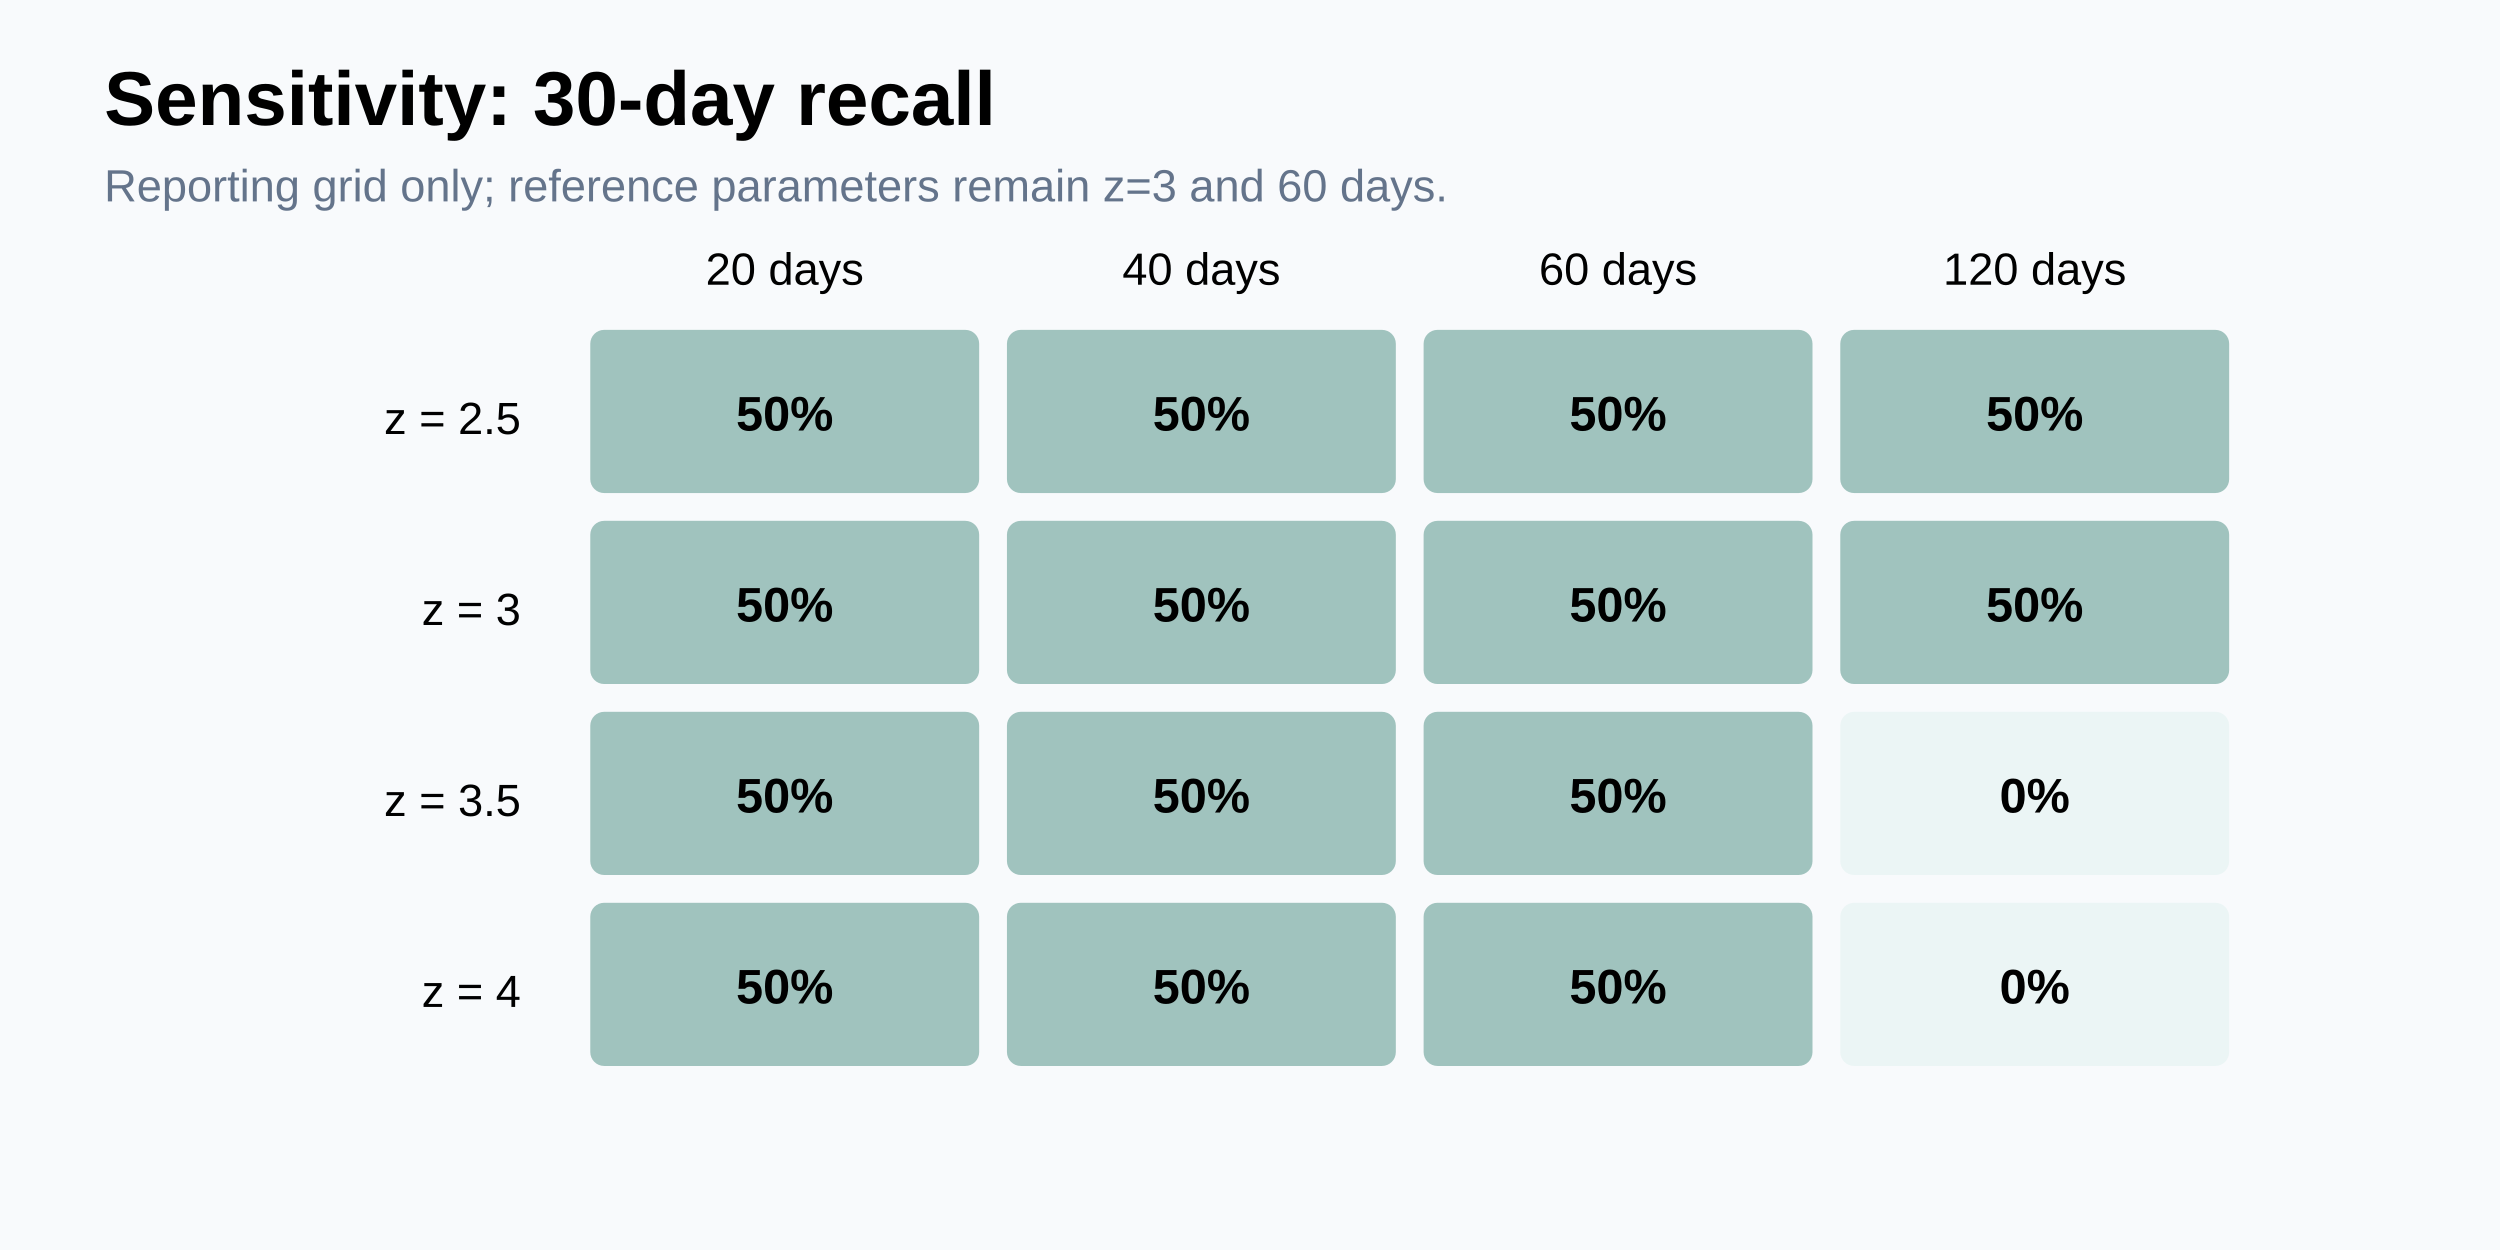
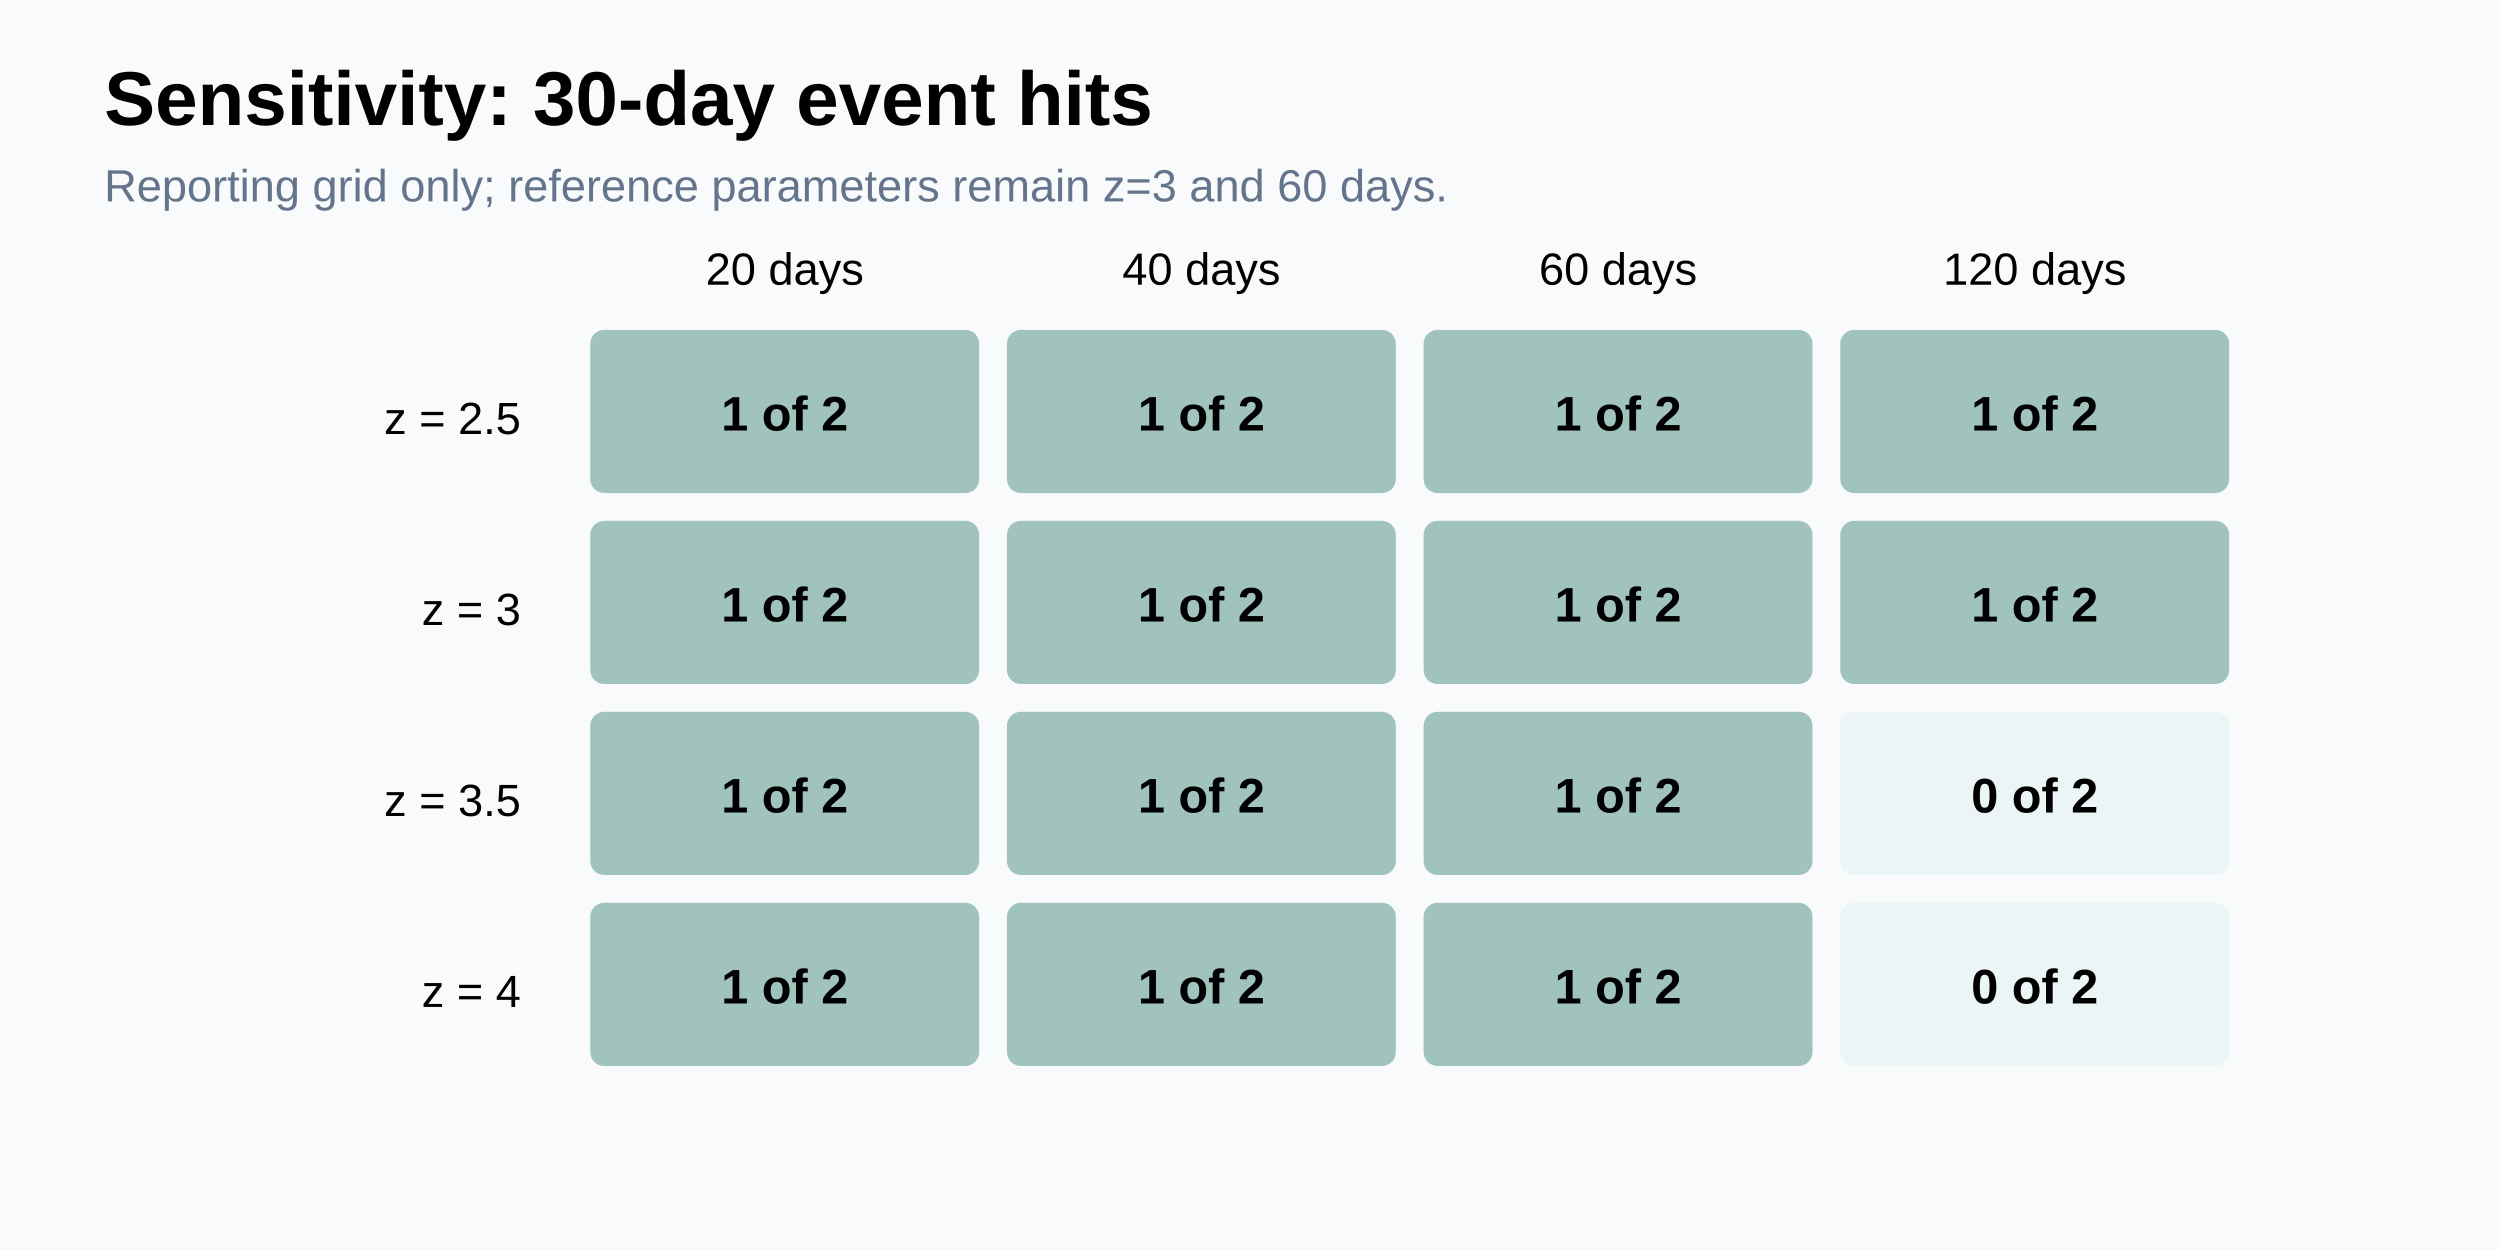
<svg xmlns="http://www.w3.org/2000/svg" width="720" height="360">
  <rect width="100%" height="100%" fill="#f8fafc" />
-   <text x="30" y="36" font-family="Arial" font-size="22" font-weight="700">Sensitivity: 30-day recall</text>
+   <text x="30" y="36" font-family="Arial" font-size="22" font-weight="700">Sensitivity: 30-day event hits</text>
  <text x="30" y="58" font-family="Arial" font-size="13" fill="#64748b">Reporting grid only; reference parameters remain z=3 and 60 days.</text>
  <text x="226" y="82" text-anchor="middle" font-family="Arial" font-size="13">20 days</text>
  <text x="346" y="82" text-anchor="middle" font-family="Arial" font-size="13">40 days</text>
  <text x="466" y="82" text-anchor="middle" font-family="Arial" font-size="13">60 days</text>
  <text x="586" y="82" text-anchor="middle" font-family="Arial" font-size="13">120 days</text>
  <text x="150" y="125" text-anchor="end" font-family="Arial" font-size="13">z = 2.5</text>
  <text x="150" y="180" text-anchor="end" font-family="Arial" font-size="13">z = 3</text>
  <text x="150" y="235" text-anchor="end" font-family="Arial" font-size="13">z = 3.5</text>
  <text x="150" y="290" text-anchor="end" font-family="Arial" font-size="13">z = 4</text>
  <rect x="170" y="95" width="112" height="47" rx="4" fill="rgb(160,195,190)" />
-   <text x="226" y="124" text-anchor="middle" font-family="Arial" font-size="14" font-weight="700">50%</text>
+   <text x="226" y="124" text-anchor="middle" font-family="Arial" font-size="14" font-weight="700">1 of 2</text>
  <rect x="290" y="95" width="112" height="47" rx="4" fill="rgb(160,195,190)" />
-   <text x="346" y="124" text-anchor="middle" font-family="Arial" font-size="14" font-weight="700">50%</text>
+   <text x="346" y="124" text-anchor="middle" font-family="Arial" font-size="14" font-weight="700">1 of 2</text>
  <rect x="410" y="95" width="112" height="47" rx="4" fill="rgb(160,195,190)" />
-   <text x="466" y="124" text-anchor="middle" font-family="Arial" font-size="14" font-weight="700">50%</text>
+   <text x="466" y="124" text-anchor="middle" font-family="Arial" font-size="14" font-weight="700">1 of 2</text>
  <rect x="530" y="95" width="112" height="47" rx="4" fill="rgb(160,195,190)" />
-   <text x="586" y="124" text-anchor="middle" font-family="Arial" font-size="14" font-weight="700">50%</text>
+   <text x="586" y="124" text-anchor="middle" font-family="Arial" font-size="14" font-weight="700">1 of 2</text>
  <rect x="170" y="150" width="112" height="47" rx="4" fill="rgb(160,195,190)" />
-   <text x="226" y="179" text-anchor="middle" font-family="Arial" font-size="14" font-weight="700">50%</text>
+   <text x="226" y="179" text-anchor="middle" font-family="Arial" font-size="14" font-weight="700">1 of 2</text>
  <rect x="290" y="150" width="112" height="47" rx="4" fill="rgb(160,195,190)" />
-   <text x="346" y="179" text-anchor="middle" font-family="Arial" font-size="14" font-weight="700">50%</text>
+   <text x="346" y="179" text-anchor="middle" font-family="Arial" font-size="14" font-weight="700">1 of 2</text>
  <rect x="410" y="150" width="112" height="47" rx="4" fill="rgb(160,195,190)" />
-   <text x="466" y="179" text-anchor="middle" font-family="Arial" font-size="14" font-weight="700">50%</text>
+   <text x="466" y="179" text-anchor="middle" font-family="Arial" font-size="14" font-weight="700">1 of 2</text>
  <rect x="530" y="150" width="112" height="47" rx="4" fill="rgb(160,195,190)" />
-   <text x="586" y="179" text-anchor="middle" font-family="Arial" font-size="14" font-weight="700">50%</text>
+   <text x="586" y="179" text-anchor="middle" font-family="Arial" font-size="14" font-weight="700">1 of 2</text>
  <rect x="170" y="205" width="112" height="47" rx="4" fill="rgb(160,195,190)" />
-   <text x="226" y="234" text-anchor="middle" font-family="Arial" font-size="14" font-weight="700">50%</text>
+   <text x="226" y="234" text-anchor="middle" font-family="Arial" font-size="14" font-weight="700">1 of 2</text>
  <rect x="290" y="205" width="112" height="47" rx="4" fill="rgb(160,195,190)" />
-   <text x="346" y="234" text-anchor="middle" font-family="Arial" font-size="14" font-weight="700">50%</text>
+   <text x="346" y="234" text-anchor="middle" font-family="Arial" font-size="14" font-weight="700">1 of 2</text>
  <rect x="410" y="205" width="112" height="47" rx="4" fill="rgb(160,195,190)" />
-   <text x="466" y="234" text-anchor="middle" font-family="Arial" font-size="14" font-weight="700">50%</text>
+   <text x="466" y="234" text-anchor="middle" font-family="Arial" font-size="14" font-weight="700">1 of 2</text>
  <rect x="530" y="205" width="112" height="47" rx="4" fill="rgb(235,245,245)" />
-   <text x="586" y="234" text-anchor="middle" font-family="Arial" font-size="14" font-weight="700">0%</text>
+   <text x="586" y="234" text-anchor="middle" font-family="Arial" font-size="14" font-weight="700">0 of 2</text>
  <rect x="170" y="260" width="112" height="47" rx="4" fill="rgb(160,195,190)" />
-   <text x="226" y="289" text-anchor="middle" font-family="Arial" font-size="14" font-weight="700">50%</text>
+   <text x="226" y="289" text-anchor="middle" font-family="Arial" font-size="14" font-weight="700">1 of 2</text>
  <rect x="290" y="260" width="112" height="47" rx="4" fill="rgb(160,195,190)" />
-   <text x="346" y="289" text-anchor="middle" font-family="Arial" font-size="14" font-weight="700">50%</text>
+   <text x="346" y="289" text-anchor="middle" font-family="Arial" font-size="14" font-weight="700">1 of 2</text>
  <rect x="410" y="260" width="112" height="47" rx="4" fill="rgb(160,195,190)" />
-   <text x="466" y="289" text-anchor="middle" font-family="Arial" font-size="14" font-weight="700">50%</text>
+   <text x="466" y="289" text-anchor="middle" font-family="Arial" font-size="14" font-weight="700">1 of 2</text>
  <rect x="530" y="260" width="112" height="47" rx="4" fill="rgb(235,245,245)" />
-   <text x="586" y="289" text-anchor="middle" font-family="Arial" font-size="14" font-weight="700">0%</text>
+   <text x="586" y="289" text-anchor="middle" font-family="Arial" font-size="14" font-weight="700">0 of 2</text>
</svg>
